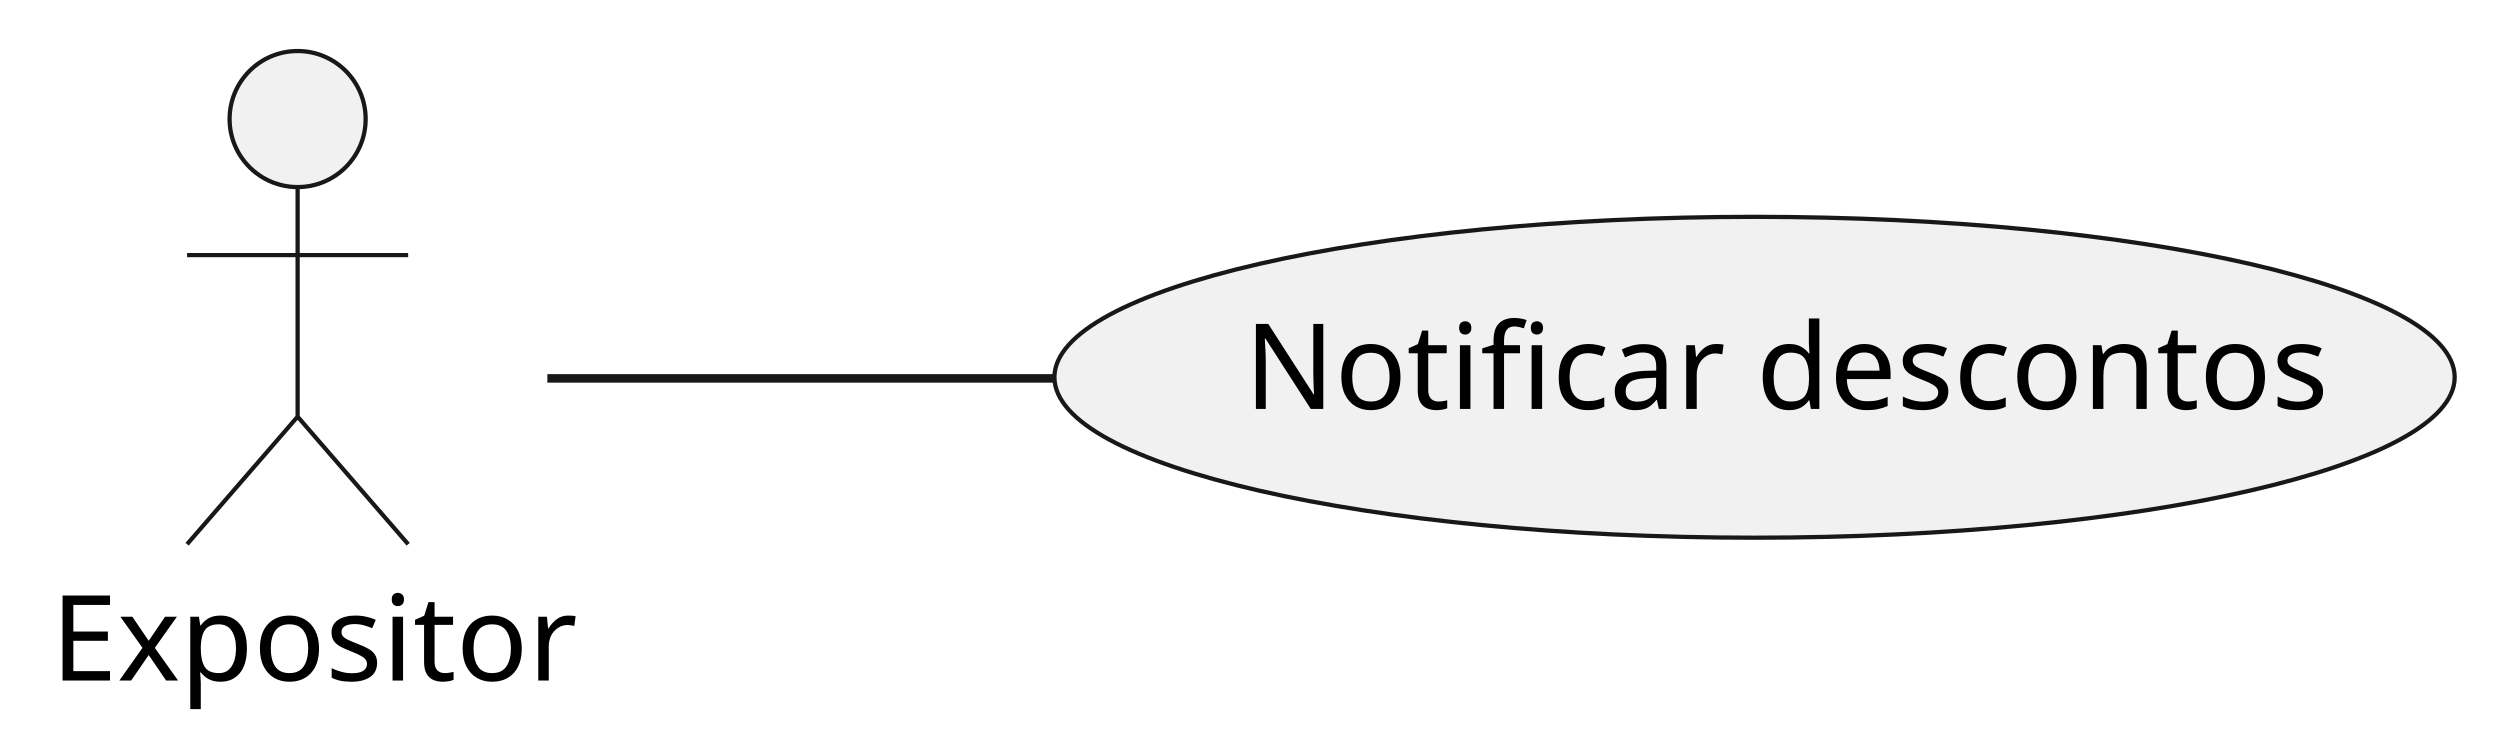
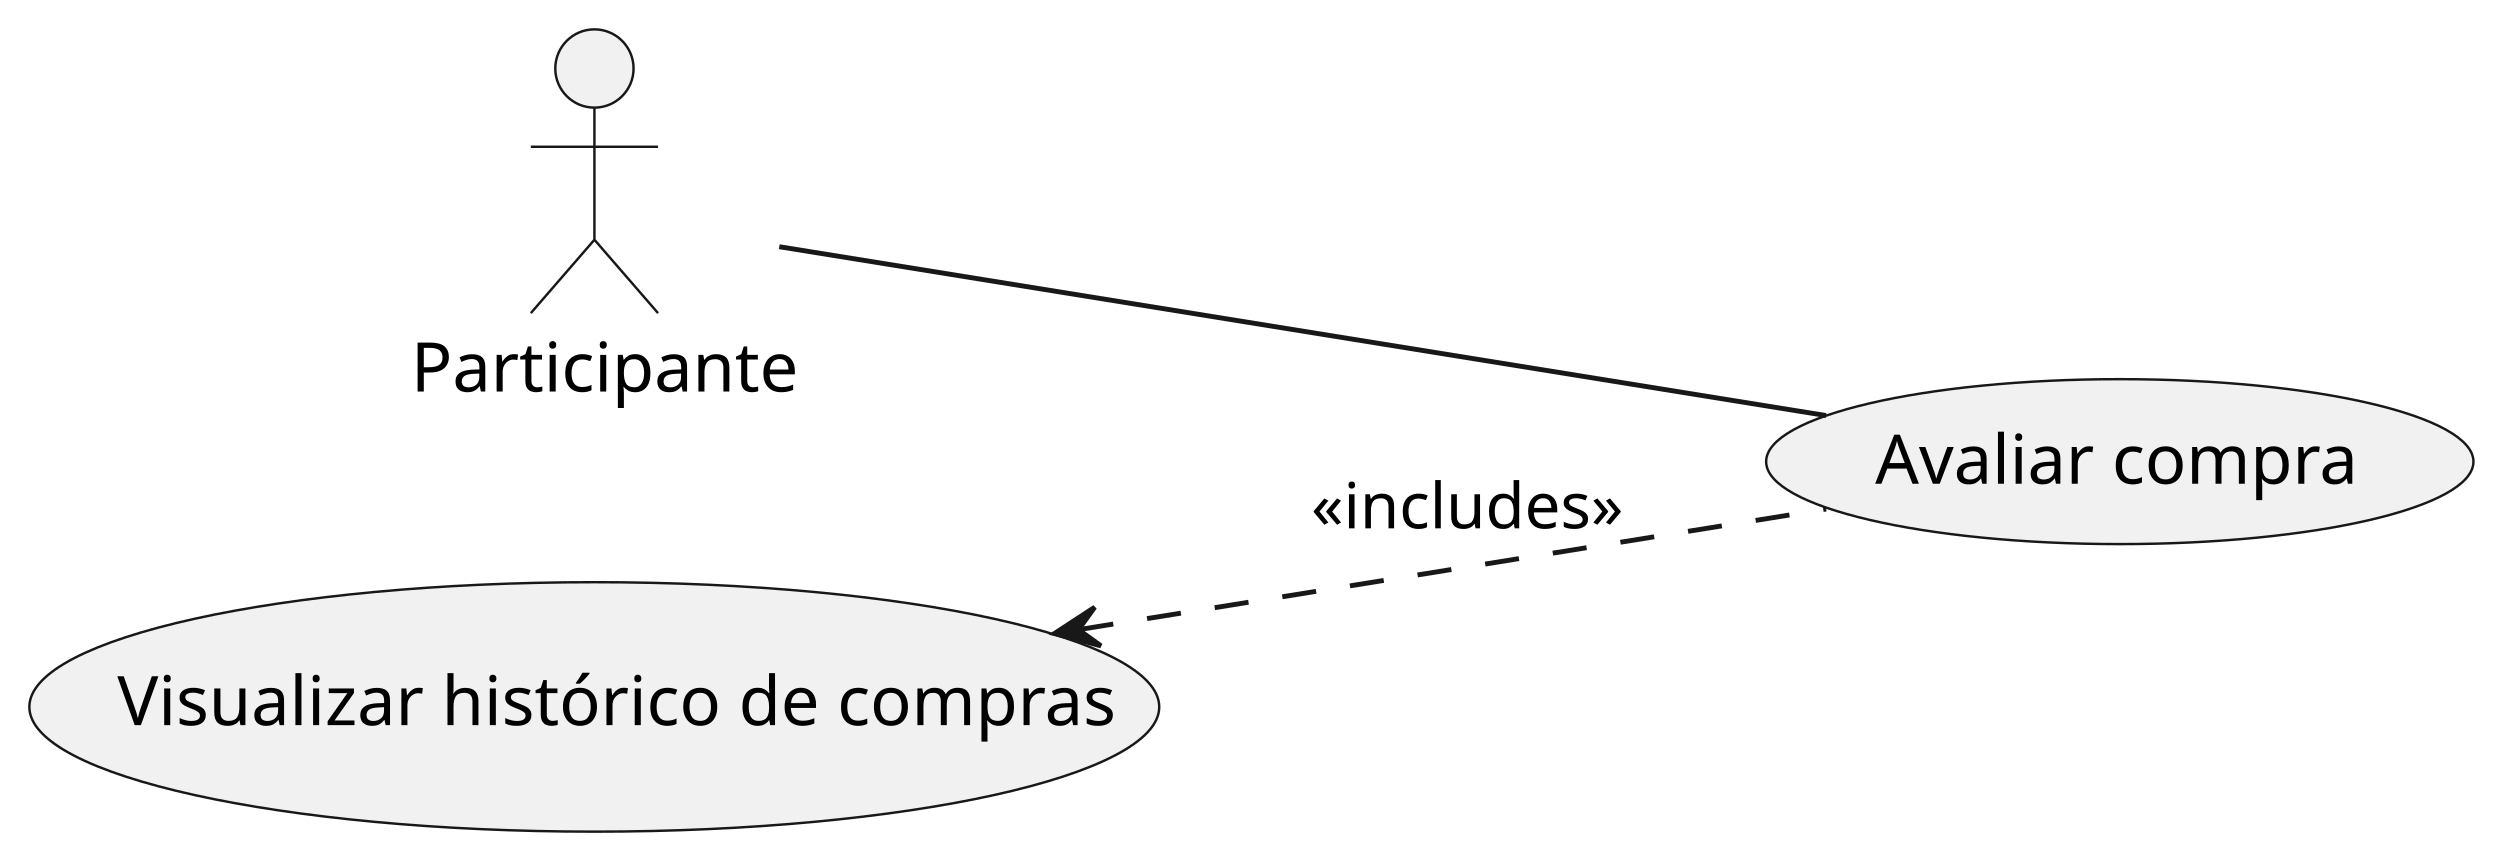
- <svg xmlns="http://www.w3.org/2000/svg" contentStyleType="text/css" height="88px" preserveAspectRatio="none" style="width:294px;height:88px;background:#FFFFFF;" version="1.1" viewBox="0 0 294 88" width="294px" zoomAndPan="magnify">
+ <svg xmlns="http://www.w3.org/2000/svg" contentStyleType="text/css" height="175px" preserveAspectRatio="none" style="width:511px;height:175px;background:#FFFFFF;" version="1.1" viewBox="0 0 511 175" width="511px" zoomAndPan="magnify">
  <defs />
  <g>
    <g id="elem_Usuario">
-       <ellipse cx="35" cy="14" fill="#F1F1F1" rx="8" ry="8" style="stroke:#181818;stroke-width:0.5;" />
-       <path d="M35,22 L35,49 M22,30 L48,30 M35,49 L22,64 M35,49 L48,64 " fill="none" style="stroke:#181818;stroke-width:0.5;" />
-       <text fill="#000000" font-family="sans-serif" font-size="14" lengthAdjust="spacing" textLength="58" x="6" y="80.033">Expositor</text>
+       <ellipse cx="121.5" cy="14" fill="#F1F1F1" rx="8" ry="8" style="stroke:#181818;stroke-width:0.5;" />
+       <path d="M121.5,22 L121.5,49 M108.5,30 L134.5,30 M121.5,49 L108.5,64 M121.5,49 L134.5,64 " fill="none" style="stroke:#181818;stroke-width:0.5;" />
+       <text fill="#000000" font-family="sans-serif" font-size="14" lengthAdjust="spacing" textLength="75" x="84" y="80.033">Participante</text>
+     </g>
+     <g id="elem_UC1">
+       <ellipse cx="433.286" cy="94.357" fill="#F1F1F1" rx="72.286" ry="16.857" style="stroke:#181818;stroke-width:0.5;" />
+       <text fill="#000000" font-family="sans-serif" font-size="14" lengthAdjust="spacing" textLength="94" x="383.286" y="98.874">Avaliar compra</text>
    </g>
    <g id="elem_UC2">
-       <ellipse cx="206.335" cy="44.367" fill="#F1F1F1" rx="82.335" ry="18.867" style="stroke:#181818;stroke-width:0.5;" />
-       <text fill="#000000" font-family="sans-serif" font-size="14" lengthAdjust="spacing" textLength="120" x="146.335" y="48.096">Notificar descontos</text>
+       <ellipse cx="121.474" cy="144.495" fill="#F1F1F1" rx="115.474" ry="25.495" style="stroke:#181818;stroke-width:0.5;" />
+       <text fill="#000000" font-family="sans-serif" font-size="14" lengthAdjust="spacing" textLength="195" x="23.974" y="148.223">Visualizar histórico de compras</text>
    </g>
-     <g id="link_Usuario_UC2">
-       <path d="M64.37,44.5 C80.86,44.5 102.57,44.5 124,44.5 " fill="none" id="Usuario-UC2" style="stroke:#181818;stroke-width:1.0;" />
+     <g id="link_Usuario_UC1">
+       <path d="M159.28,50.43 C212.12,58.96 310.11,74.76 373.25,84.94 " fill="none" id="Usuario-UC1" style="stroke:#181818;stroke-width:1.0;" />
+     </g>
+     <g id="link_UC2_UC1">
+       <path d="M220.64,128.67 C270.79,120.58 330.16,111.01 373.27,104.05 " fill="none" id="UC2-backto-UC1" style="stroke:#181818;stroke-width:1.0;stroke-dasharray:7.0,7.0;" />
+       <polygon fill="#181818" points="215.51,129.5,225.034,132.011,220.446,128.701,223.755,124.113,215.51,129.5" style="stroke:#181818;stroke-width:1.0;" />
+       <text fill="#000000" font-family="sans-serif" font-size="13" lengthAdjust="spacing" textLength="62" x="268" y="107.995">«includes»</text>
    </g>
  </g>
</svg>
